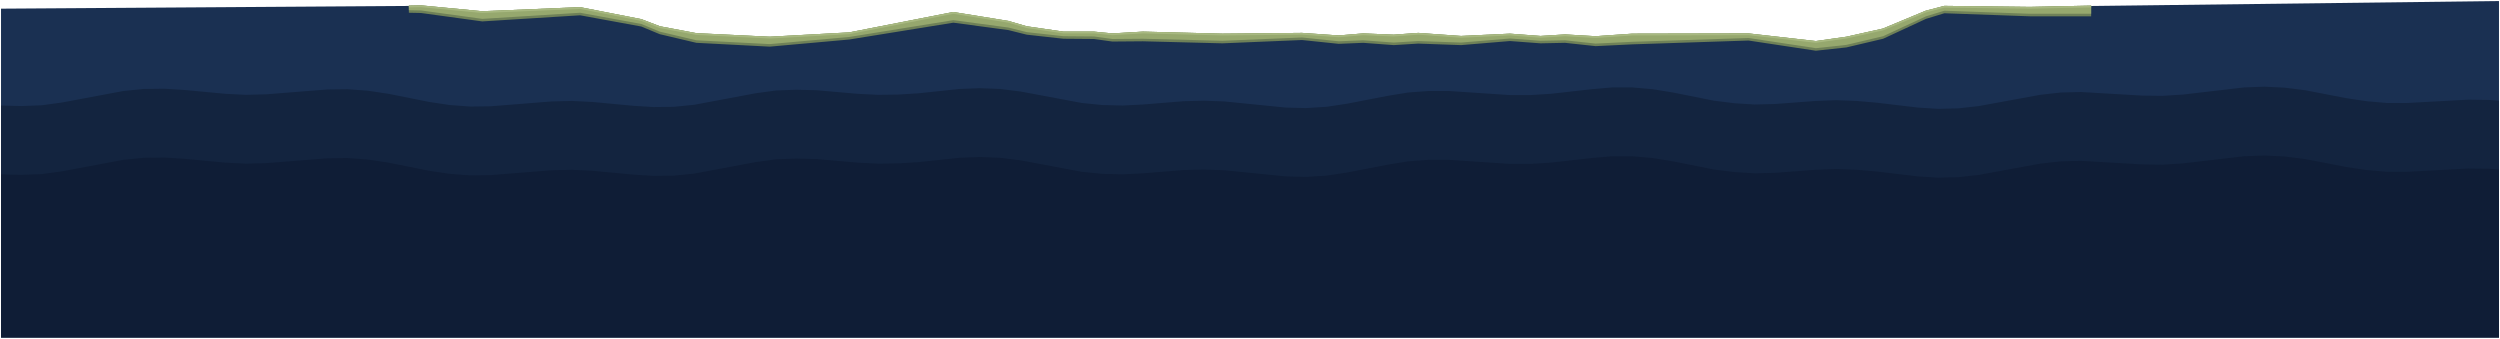
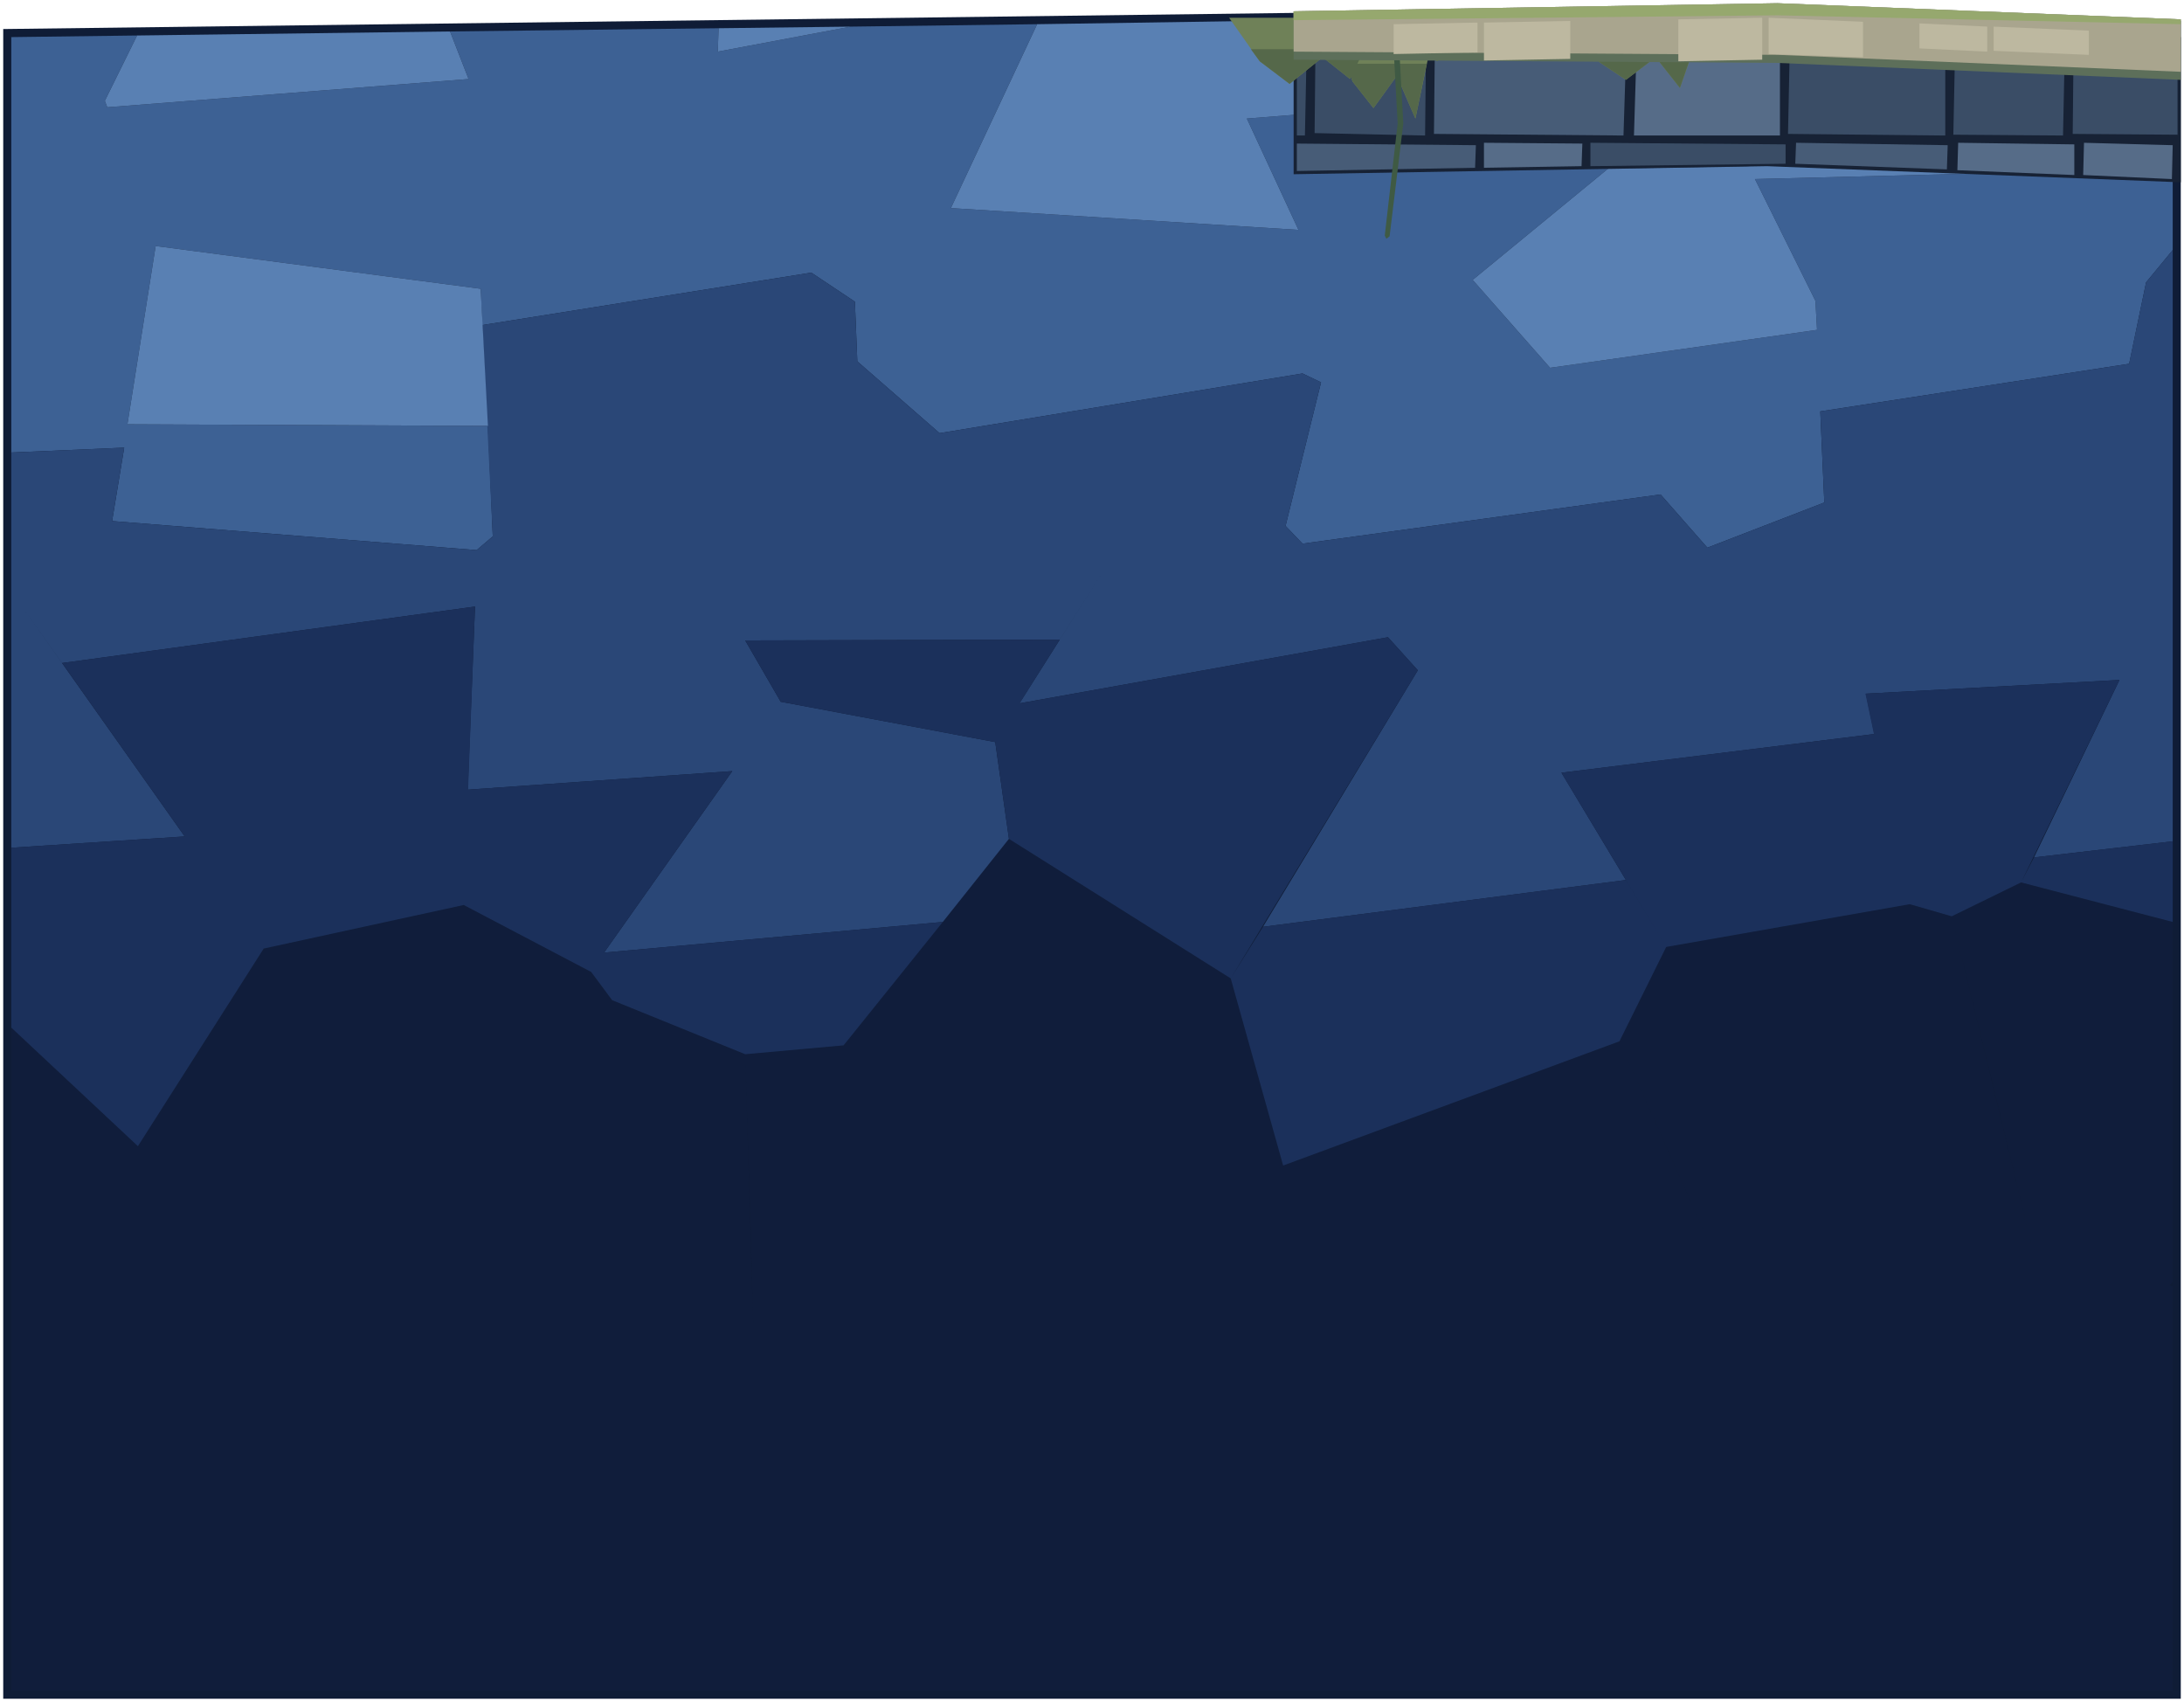
- <svg xmlns="http://www.w3.org/2000/svg" width="9808" height="1328" viewBox="-1604 1876 9808 1328">
-   <path d="M8200 3200 L8200 1880 L6560 1900 L6360 1905 L6024 1901 L5952 1920 L5784 1990 L5640 2022 L5520 2039 L5256 2009 L4800 2010 L4656 2020 L4536 2013 L4440 2019 L4320 2010 L4128 2019 L3960 2007 L3864 2014 L3744 2009 L3648 2017 L3504 2007 L3192 2010 L2880 2002 L2760 2009 L2688 2002 L2568 2002 L2424 1981 L2352 1960 L2136 1925 L1728 2005 L1416 2022 L1128 2008 L984 1981 L912 1953 L672 1906 L288 1922 L48 1899 L-1600 1910 L-1600 3200 Z" fill="#1a3052" />
-   <path d="M8200 2271 L8160 2268 L8080 2267 L7840 2280 L7760 2280 L7680 2273 L7600 2261 L7440 2230 L7360 2220 L7280 2216 L7200 2219 L6960 2247 L6880 2252 L6800 2251 L6560 2237 L6480 2239 L6400 2248 L6160 2292 L6080 2301 L6000 2303 L5920 2298 L5760 2279 L5680 2272 L5600 2269 L5520 2272 L5360 2284 L5280 2286 L5200 2281 L5120 2271 L4960 2239 L4880 2226 L4800 2219 L4720 2219 L4640 2226 L4480 2244 L4400 2249 L4320 2249 L4080 2233 L4000 2233 L3920 2239 L3840 2252 L3680 2283 L3600 2295 L3520 2300 L3440 2298 L3200 2274 L3120 2271 L3040 2273 L2880 2286 L2800 2290 L2720 2288 L2640 2280 L2400 2235 L2320 2225 L2240 2222 L2160 2225 L2000 2242 L1920 2247 L1840 2248 L1760 2244 L1600 2230 L1520 2228 L1440 2231 L1360 2242 L1120 2287 L1040 2295 L960 2296 L880 2291 L720 2276 L640 2272 L560 2274 L320 2293 L240 2294 L160 2288 L80 2276 L-80 2244 L-160 2232 L-240 2226 L-320 2227 L-560 2246 L-640 2248 L-720 2244 L-880 2229 L-960 2224 L-1040 2225 L-1120 2233 L-1360 2278 L-1440 2289 L-1520 2292 L-1600 2290 L-1600 3200 L8200 3200 Z" fill="#13243f" />
-   <path d="M8200 2541 L8160 2538 L8080 2537 L7840 2550 L7760 2550 L7680 2543 L7600 2531 L7440 2500 L7360 2490 L7280 2486 L7200 2489 L6960 2517 L6880 2522 L6800 2521 L6560 2507 L6480 2509 L6400 2518 L6160 2562 L6080 2571 L6000 2573 L5920 2568 L5760 2549 L5680 2542 L5600 2539 L5520 2542 L5360 2554 L5280 2556 L5200 2551 L5120 2541 L4960 2509 L4880 2496 L4800 2489 L4720 2489 L4640 2496 L4480 2514 L4400 2519 L4320 2519 L4080 2503 L4000 2503 L3920 2509 L3840 2522 L3680 2553 L3600 2565 L3520 2570 L3440 2568 L3200 2544 L3120 2541 L3040 2543 L2880 2556 L2800 2560 L2720 2558 L2640 2550 L2400 2505 L2320 2495 L2240 2492 L2160 2495 L2000 2512 L1920 2517 L1840 2518 L1760 2514 L1600 2500 L1520 2498 L1440 2501 L1360 2512 L1120 2557 L1040 2565 L960 2566 L880 2561 L720 2546 L640 2542 L560 2544 L320 2563 L240 2564 L160 2558 L80 2546 L-80 2514 L-160 2502 L-240 2496 L-320 2497 L-560 2516 L-640 2518 L-720 2514 L-880 2499 L-960 2494 L-1040 2495 L-1120 2503 L-1360 2548 L-1440 2559 L-1520 2562 L-1600 2560 L-1600 3200 L8200 3200 Z" fill="#0f1d36" />
-   <path d="M6600 1898 L6360 1903 L6024 1899 L5951 1918 L5783 1988 L5640 2020 L5520 2037 L5256 2007 L4800 2008 L4656 2018 L4536 2011 L4440 2017 L4320 2008 L4128 2017 L3960 2005 L3864 2012 L3744 2007 L3648 2015 L3504 2005 L3192 2008 L2880 2000 L2760 2007 L2688 2000 L2568 2000 L2424 1979 L2352 1958 L2136 1923 L1728 2003 L1416 2020 L1128 2006 L985 1979 L912 1951 L672 1904 L288 1920 L48 1897 L0 1898 L0 1926 L48 1927 L288 1960 L672 1936 L912 1980 L984 2010 L1128 2044 L1416 2059 L1728 2031 L2136 1965 L2352 1994 L2424 2012 L2568 2028 L2688 2029 L2760 2039 L2880 2038 L3192 2046 L3504 2033 L3648 2048 L3744 2044 L3864 2053 L3960 2047 L4128 2053 L4320 2037 L4440 2046 L4536 2044 L4656 2057 L4800 2050 L5256 2035 L5520 2075 L5640 2062 L5784 2028 L5952 1950 L6024 1928 L6360 1940 L6600 1940 Z" fill="#6f8158" />
-   <path d="M6600 1898 L6360 1903 L6024 1899 L5951 1918 L5783 1988 L5640 2020 L5520 2037 L5256 2007 L4800 2008 L4656 2018 L4536 2011 L4440 2017 L4320 2008 L4128 2017 L3960 2005 L3864 2012 L3744 2007 L3648 2015 L3504 2005 L3192 2008 L2880 2000 L2760 2007 L2688 2000 L2568 2000 L2424 1979 L2352 1958 L2136 1923 L1728 2003 L1416 2020 L1128 2006 L985 1979 L912 1951 L672 1904 L288 1920 L48 1897 L0 1898 L0 1916 L48 1917 L288 1950 L672 1926 L912 1970 L984 2000 L1128 2034 L1416 2049 L1728 2021 L2136 1955 L2352 1984 L2424 2002 L2568 2018 L2688 2019 L2760 2029 L2880 2028 L3192 2036 L3504 2023 L3648 2038 L3744 2034 L3864 2043 L3960 2037 L4128 2043 L4320 2027 L4440 2036 L4536 2034 L4656 2047 L4800 2040 L5256 2025 L5520 2065 L5640 2052 L5784 2018 L5952 1940 L6024 1918 L6360 1930 L6600 1930 Z" fill="#96a86e" />
-   <path d="M6600 1898 L6360 1903 L6024 1899 L5951 1918 L5783 1988 L5640 2020 L5520 2037 L5256 2007 L4800 2008 L4656 2018 L4536 2011 L4440 2017 L4320 2008 L4128 2017 L3960 2005 L3864 2012 L3744 2007 L3648 2015 L3504 2005 L3192 2008 L2880 2000 L2760 2007 L2688 2000 L2568 2000 L2424 1979 L2352 1958 L2136 1923 L1728 2003 L1416 2020 L1128 2006 L985 1979 L912 1951 L672 1904 L288 1920 L48 1897 L0 1898 L0 1905 L48 1904 L288 1927 L672 1911 L912 1958 L984 1986 L1128 2013 L1416 2027 L1728 2010 L2136 1930 L2352 1965 L2424 1986 L2568 2007 L2688 2007 L2760 2014 L2880 2007 L3192 2015 L3504 2012 L3648 2022 L3744 2014 L3864 2019 L3960 2012 L4128 2024 L4320 2015 L4440 2024 L4536 2018 L4656 2025 L4800 2015 L5256 2014 L5520 2044 L5640 2027 L5784 1995 L5952 1925 L6024 1906 L6360 1910 L6600 1905 Z" fill="#a8b981" />
+ <svg xmlns="http://www.w3.org/2000/svg" width="2708" height="2110" viewBox="-1604 2294 2708 2110">
+   <path d="M0 2310 L-1600 2330 L-1600 4400 L1100 4400 L1100 2320 L600 2300 Z" fill="#0f1c36" />
+   <path d="M-558 3590 L-680 3601 L-845 3534 L-871 3499 L-1029 3416 L-1277 3470 L-1433 3715 L-1590 3568 L-1590 4390 L-141 4390 L28 4026 L-141 4390 L1090 4390 L1090 3889 L1086 3888 L1090 3883 L1090 3437 L902 3388 L816 3430 L764 3415 L462 3468 L404 3585 L-13 3739 L-78 3507 L-353 3334 Z M-673 3823 L-670 3941 L-680 3601 Z M-72 3863 L-47 3905 L28 4026 Z M871 3655 L918 3850 L816 3430 Z M465 3722 L523 3853 L404 3585 Z M245 4175 L332 4343 L294 4269 Z" fill="#101d3b" />
+   <path d="M-1450 2849 L-1465 2940 L-1013 2976 L-993 2959 L-999 2822 L-1446 2820 L-1411 2599 L-1008 2652 L-1006 2697 L-598 2632 L-544 2668 L-541 2742 L-439 2831 L11 2757 L34 2768 L-10 2946 L11 2968 L455 2907 L513 2973 L658 2917 L653 2804 L1036 2745 L1057 2644 L1090 2604 L1090 2503 L572 2516 L647 2667 L649 2703 L318 2750 L222 2641 L390 2503 L564 2500 L684 2337 L293 2351 L331 2410 L-58 2441 L6 2579 L-425 2552 L-318 2324 L-549 2327 L-714 2358 L-713 2329 L-1046 2333 L-1023 2392 L-1471 2427 L-1474 2419 L-1434 2338 L-1590 2340 L-1590 2855 Z M1090 2406 L1090 2330 L677 2313 L684 2337 L1038 2331 Z" fill="#3d6194" />
+   <path d="M-993 2959 L-1013 2976 L-1465 2940 L-1450 2849 L-1590 2855 L-1590 3345 L-1375 3331 L-1578 3044 L-1527 3116 L-1015 3046 L-1024 3273 L-696 3250 L-855 3475 L-435 3437 L-353 3334 L-370 3214 L-636 3164 L-680 3088 L-290 3087 L-238 3005 L-340 3166 L117 3084 L154 3125 L-38 3443 L412 3385 L278 3162 L332 3252 L720 3204 L660 2918 L709 3154 L1024 3137 L918 3357 L1090 3337 L1090 2604 L1057 2644 L992 2955 L1036 2745 L653 2804 L658 2917 L513 2973 L455 2907 L11 2968 L-10 2946 L34 2768 L11 2757 L-439 2831 L-541 2742 L-544 2668 L-598 2632 L-1006 2697 Z" fill="#2a4777" />
+   <path d="M-370 3214 L-290 3087 L-680 3088 L-636 3164 Z M-1375 3331 L-1590 3345 L-1590 3568 L-1433 3715 L-1277 3470 L-1029 3416 L-1015 3046 L-1527 3116 Z M816 3430 L902 3388 L1024 3137 L709 3154 L764 3415 Z M-353 3334 L-78 3507 L154 3125 L117 3084 L-340 3166 L-370 3214 Z M764 3415 L720 3204 L332 3252 L462 3468 Z M-1029 3416 L-871 3499 L-845 3534 L-680 3601 L-558 3590 L-435 3437 L-855 3475 L-696 3250 L-1024 3273 Z M1090 3437 L1090 3337 L918 3357 L902 3388 Z M-78 3507 L-13 3739 L404 3585 L462 3468 L412 3385 L-38 3443 Z" fill="#1b305b" />
+   <path d="M-425 2552 L6 2579 L-58 2441 L331 2410 L293 2351 L684 2337 L564 2500 L390 2503 L222 2641 L318 2750 L649 2703 L647 2667 L572 2516 L1090 2503 L1090 2406 L1038 2331 L684 2337 L677 2313 L600 2310 L-318 2324 Z M-714 2358 L-549 2327 L-713 2329 Z M-1023 2392 L-1046 2333 L-1434 2338 L-1474 2419 L-1471 2427 Z M-1411 2599 L-1446 2820 L-999 2822 L-1008 2652 Z" fill="#5980b3" />
+   <path d="M0 2510 L587 2500 L1100 2520 L1100 2340 L587 2320 L0 2330 Z" fill="#172235" />
+   <path d="M201 2354 L201 2331 L4 2334 L4 2352 Z M773 2352 L893 2354 L893 2336 L773 2331 Z M4 2363 L4 2462 L14 2462 L16 2363 Z M27 2363 L26 2459 L163 2462 L164 2365 Z M615 2363 L613 2460 L808 2462 L808 2365 Z M820 2363 L818 2461 L954 2462 L956 2364 Z M967 2363 L966 2460 L1096 2461 L1096 2365 Z M368 2500 L610 2497 L610 2473 L368 2471 Z" fill="#3a4d66" />
+   <path d="M396 2327 L214 2330 L212 2352 L396 2354 Z M520 2350 L758 2354 L760 2330 L623 2325 L520 2325 Z M904 2351 L1096 2353 L1096 2344 L905 2336 Z M412 2367 L175 2363 L174 2460 L409 2462 Z M4 2472 L4 2506 L225 2502 L226 2474 Z M623 2471 L622 2497 L810 2504 L811 2474 Z" fill="#475c77" />
+   <path d="M508 2326 L407 2327 L407 2352 L506 2354 Z M603 2366 L425 2363 L422 2462 L603 2462 Z M358 2472 L236 2471 L236 2502 L357 2500 Z M824 2471 L823 2505 L968 2511 L968 2473 Z M980 2471 L979 2511 L1089 2516 L1090 2474 Z" fill="#566c88" />
+   <path d="M360 2336 L379 2371 L412 2393 L449 2365 L479 2403 L502 2338 L516 2341 L556 2330 L575 2340 L589 2355 L610 2331 L628 2346 L648 2306 L220 2311 L223 2313 L47 2314 L48 2316 L-80 2316 L-42 2370 L-5 2398 L36 2365 L70 2392 L71 2389 L73 2395 L99 2428 L128 2388 L151 2441 L168 2360 L178 2370 L207 2342 L230 2367 L249 2327 L258 2332 L297 2341 L340 2330 Z M815 2336 L821 2331 L836 2342 L871 2356 L909 2340 L940 2346 L949 2338 L980 2345 L1023 2334 L1059 2342 L1098 2322 L969 2322 L975 2318 L837 2318 L842 2313 L707 2313 L734 2329 L761 2341 L791 2327 Z" fill="#6f8158" />
+   <path d="M830 2323 L725 2323 L761 2341 L791 2327 L815 2336 Z M395 2325 L246 2325 L258 2332 L297 2341 L340 2330 L375 2341 Z M589 2355 L610 2331 L628 2346 L638 2325 L469 2325 L480 2333 L516 2341 L556 2330 L575 2340 Z M925 2331 L937 2335 L825 2335 L836 2342 L871 2356 L909 2340 L940 2346 L949 2338 L980 2345 L1023 2334 L1059 2342 L1082 2331 Z M245 2336 L144 2336 L178 2370 L207 2342 L230 2367 Z M71 2389 L73 2395 L99 2428 L128 2388 L151 2441 L165 2373 L79 2373 L88 2355 L-53 2355 L-42 2370 L-5 2398 L36 2365 L70 2392 Z M370 2354 L379 2371 L412 2393 L449 2365 L479 2403 L496 2354 Z" fill="#55684a" />
+   <path d="M113 2586 L115 2590 L119 2587 L136 2447 L129 2318 L125 2315 L122 2318 L129 2447 Z" fill="#3f5a44" />
+   <path d="M600 2298 L0 2308 L0 2368 L600 2372 L1100 2393 L1100 2318 Z" fill="#5d6f5a" />
+   <path d="M600 2298 L0 2308 L0 2358 L600 2362 L1100 2383 L1100 2318 Z" fill="#a9a58e" />
+   <path d="M600 2298 L0 2308 L0 2319 L600 2313 L1100 2324 L1100 2318 Z" fill="#96a86e" />
+   <path d="M860 2327 L776 2323 L776 2354 L860 2358 Z M589 2316 L589 2361 L706 2365 L706 2321 Z M124 2324 L124 2361 L228 2359 L228 2322 Z M581 2316 L477 2318 L477 2370 L581 2368 Z M868 2327 L868 2357 L986 2362 L986 2332 Z M236 2322 L236 2369 L343 2367 L343 2320 Z" fill="#bdb8a0" />
</svg>
